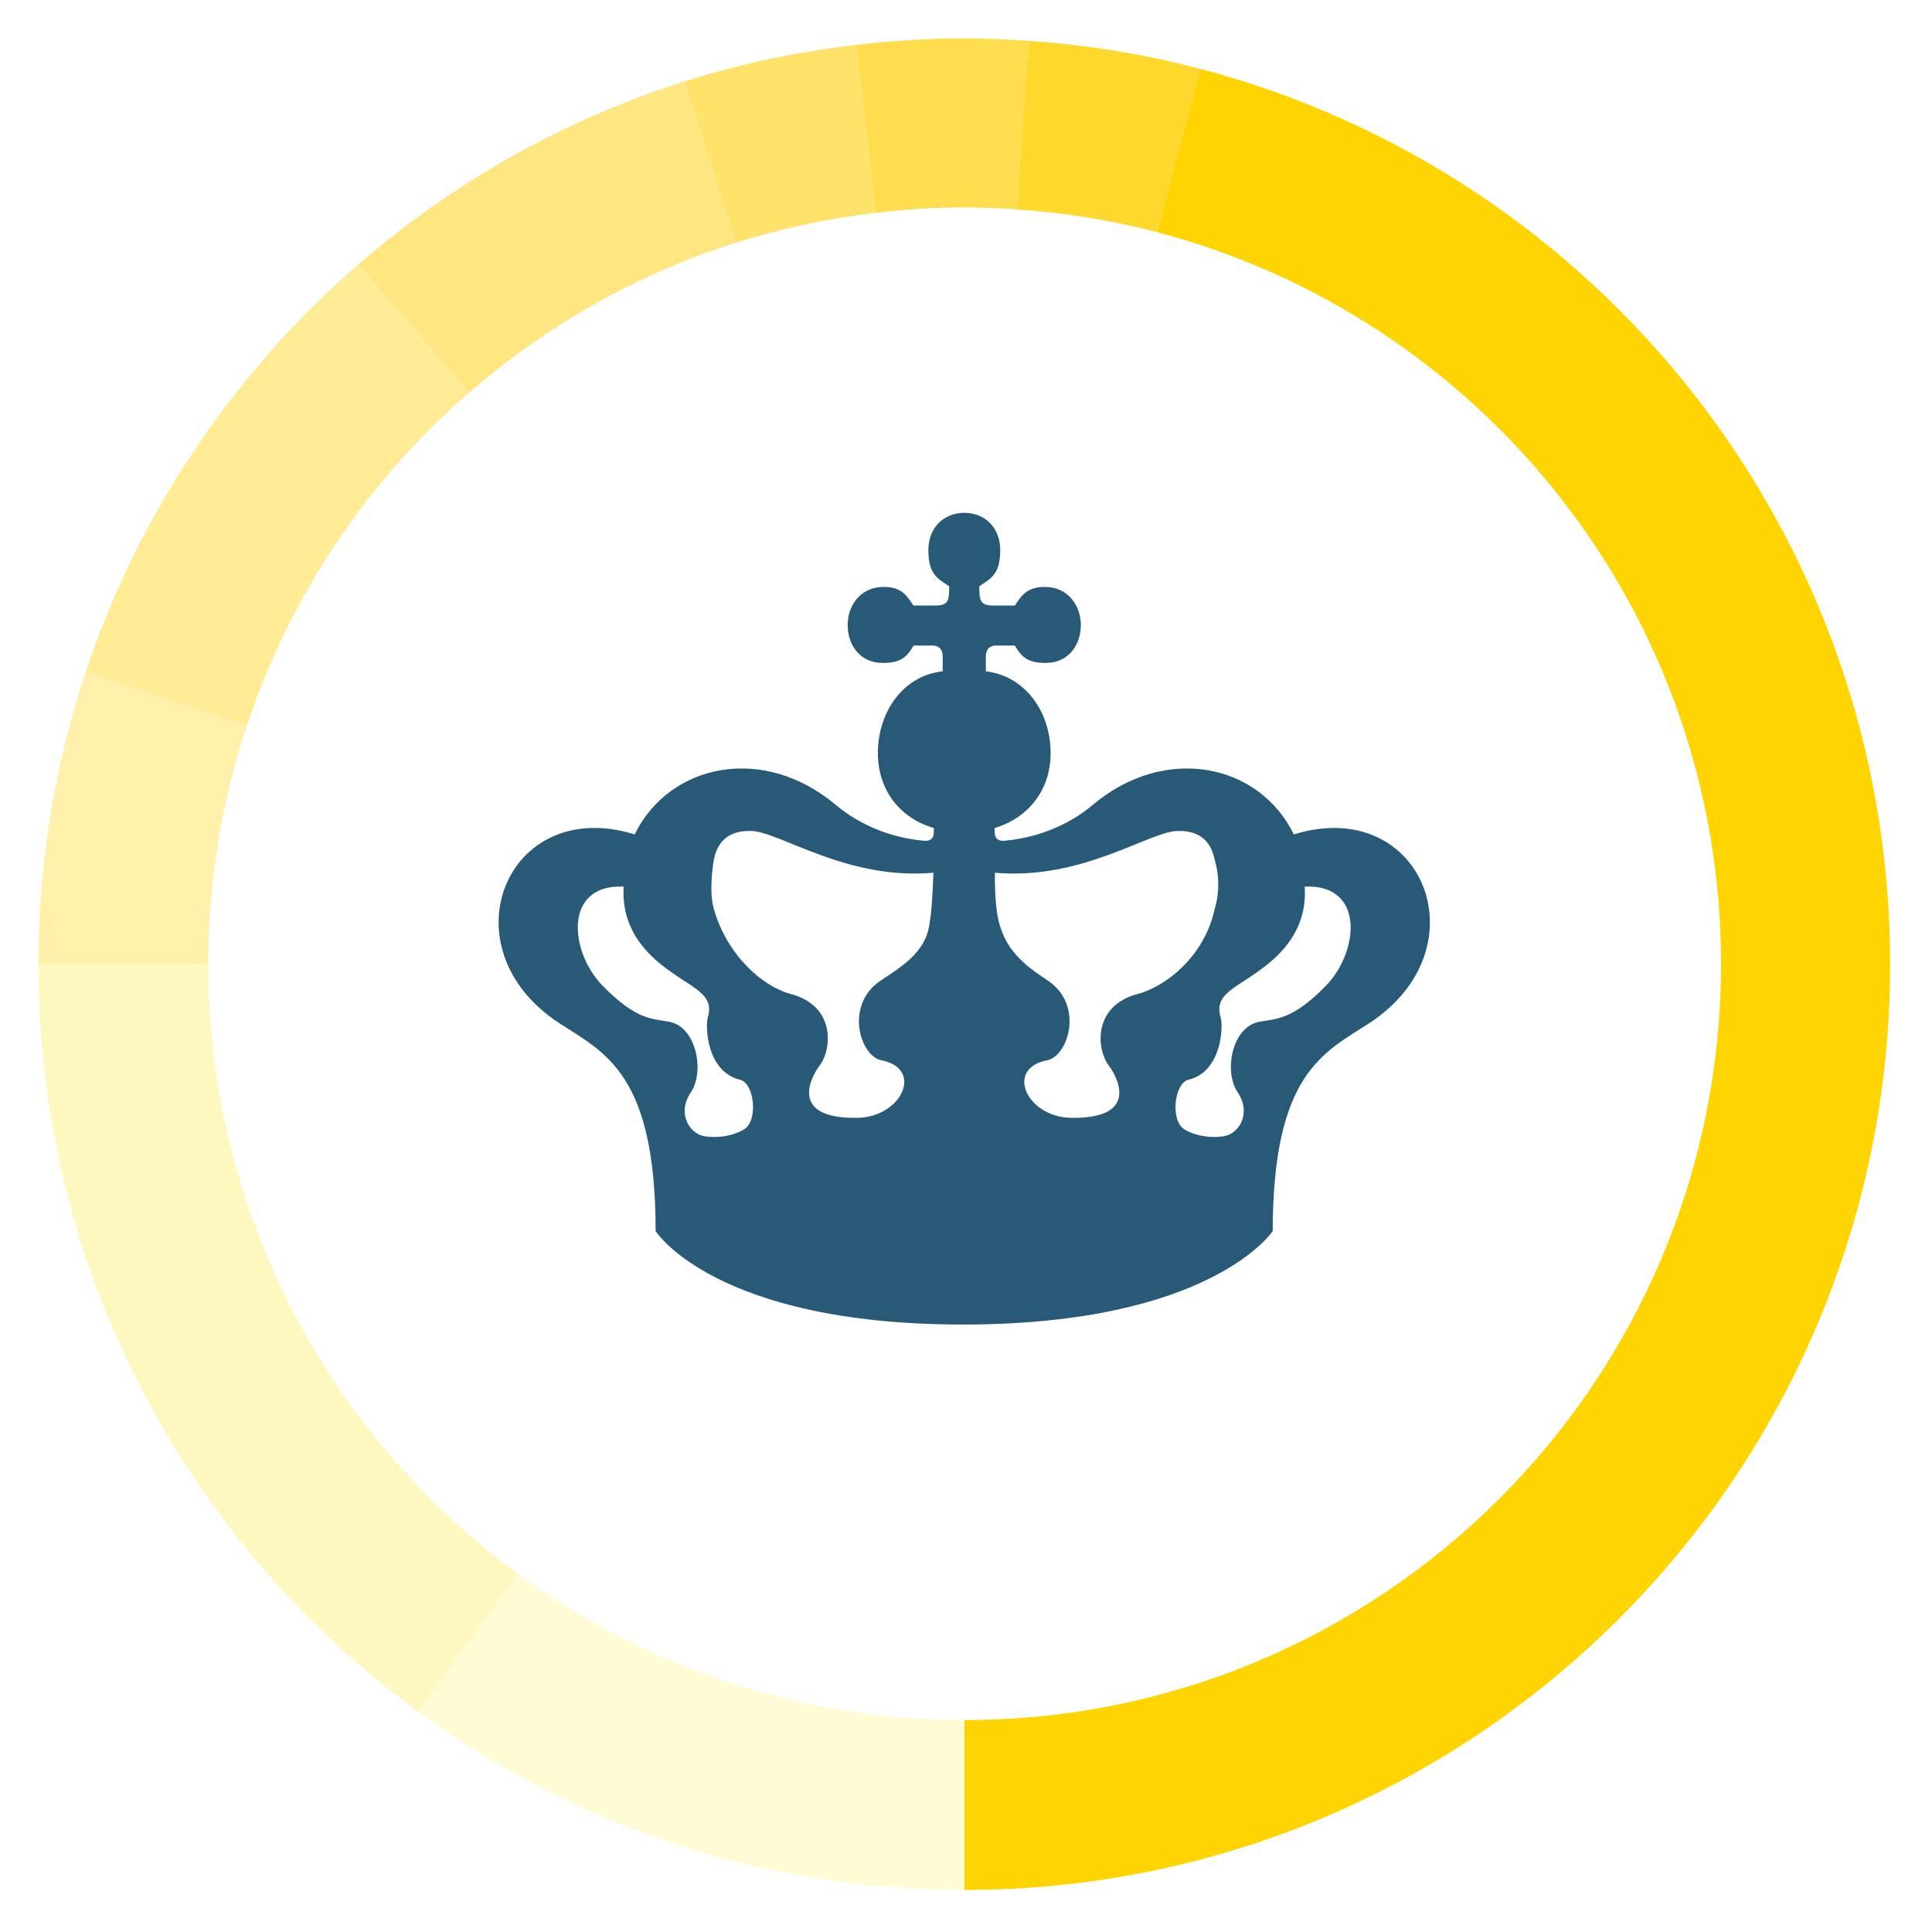
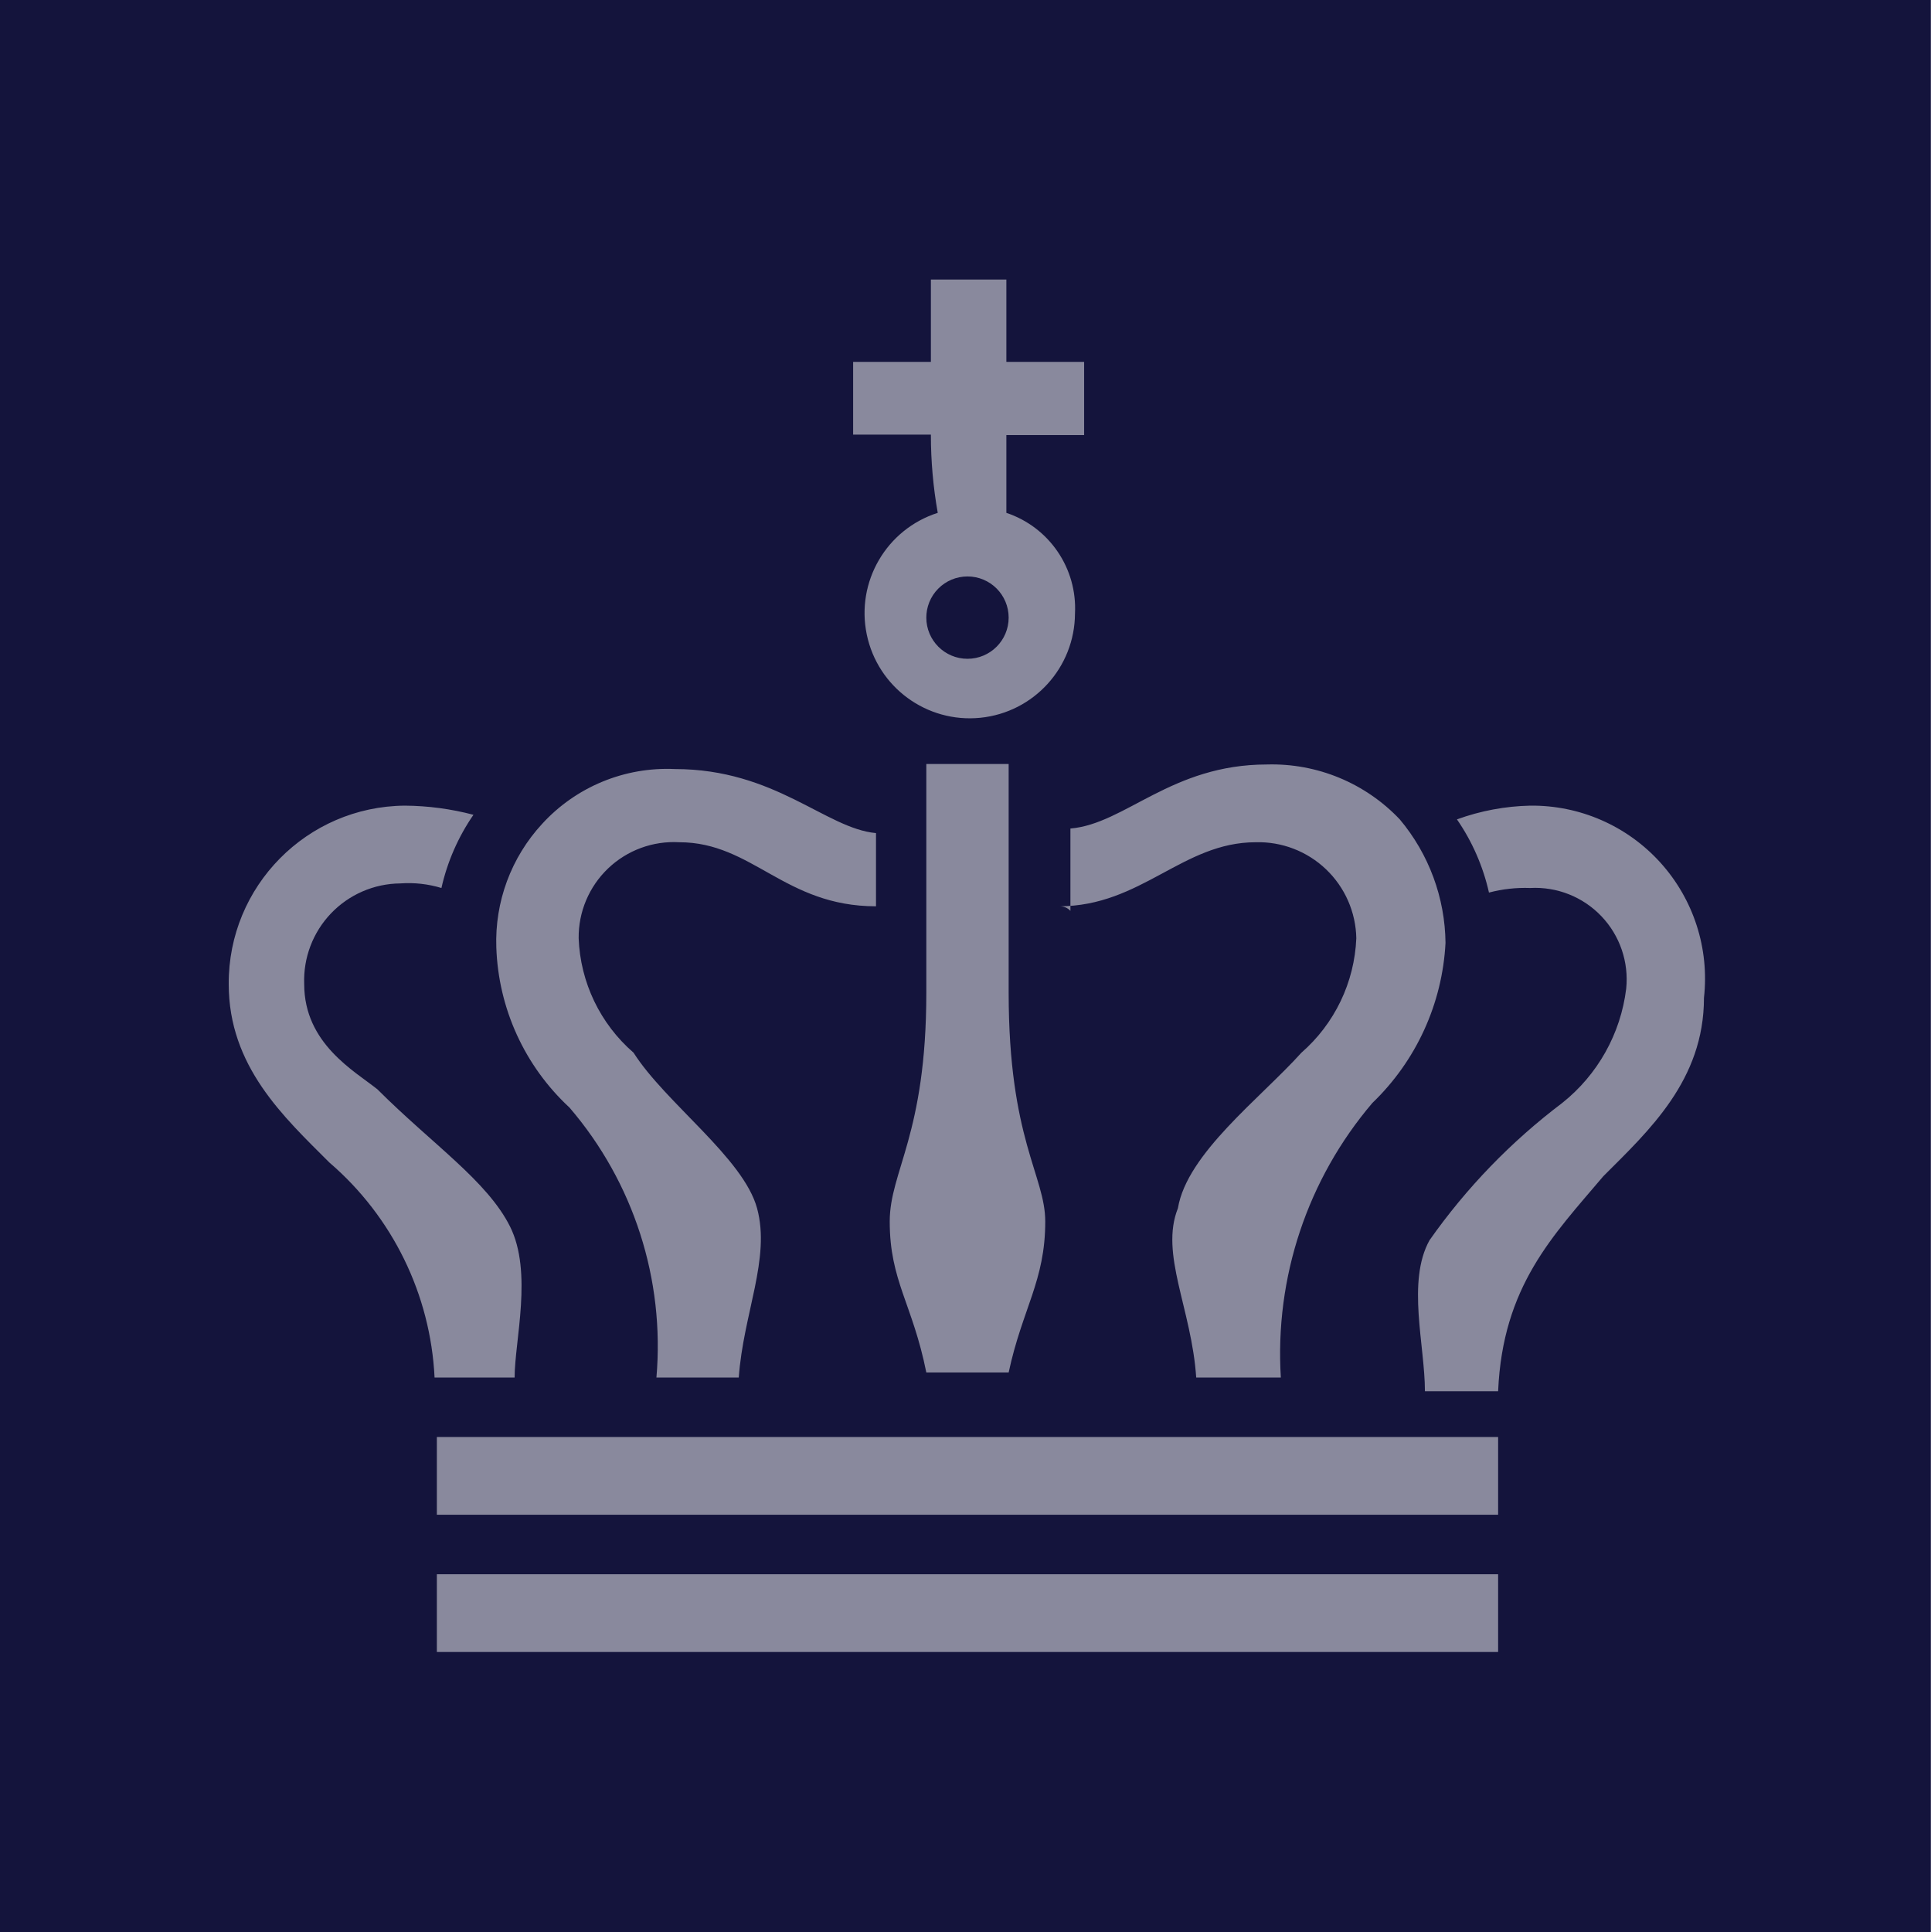
- <svg xmlns="http://www.w3.org/2000/svg" width="100%" height="100%" viewBox="0 0 314 314" version="1.1" xml:space="preserve" style="fill-rule:evenodd;clip-rule:evenodd;stroke-linejoin:round;stroke-miterlimit:1.414;">
-   <path d="M195.069,11.194l-7.027,26.537c52.767,13.848 91.67,61.815 91.67,118.903c0,67.897 -55.037,122.921 -122.933,122.921c-0.018,0 -0.057,0 -0.069,0l0,27.614c83.091,0 150.487,-67.377 150.487,-150.46c0,-69.844 -47.61,-128.568 -112.128,-145.515Z" style="fill:#ffd400;fill-rule:nonzero;" />
-   <path d="M156.779,33.704c2.853,0 5.674,0.141 8.479,0.339l1.906,-27.404c-3.457,-0.228 -6.941,-0.399 -10.454,-0.399c-5.95,0 -11.804,0.387 -17.578,1.056l3.199,27.293c4.753,-0.564 9.554,-0.885 14.448,-0.885Z" style="fill:#ffdd4f;fill-rule:nonzero;" />
-   <path d="M188.042,37.731l7.027,-26.537c-9.008,-2.379 -18.33,-3.898 -27.905,-4.555l-1.906,27.404c7.805,0.516 15.447,1.765 22.784,3.688Z" style="fill:#ffd82e;fill-rule:nonzero;" />
-   <path d="M33.849,156.709l-27.608,0c0,49.89 24.307,94.089 61.703,121.469l16.299,-22.324c-30.503,-22.346 -50.355,-58.421 -50.394,-99.145Z" style="fill:#fff7c0;fill-rule:nonzero;" />
-   <path d="M84.243,255.854l-16.299,22.324c24.878,18.216 55.565,28.991 88.766,28.991l0,-27.614c-27.113,-0.018 -52.126,-8.837 -72.467,-23.701Z" style="fill:#fffcd5;fill-rule:nonzero;" />
-   <path d="M33.849,156.634c0,-13.538 2.238,-26.549 6.283,-38.728l-26.192,-8.708c-4.975,14.943 -7.699,30.897 -7.699,47.511l27.608,0c0,-0.03 0,-0.054 0,-0.075Z" style="fill:#fff1ab;fill-rule:nonzero;" />
-   <path d="M142.331,34.589l-3.199,-27.293c-9.595,1.102 -18.93,3.112 -27.884,5.941l8.303,26.222c7.339,-2.322 14.964,-3.963 22.78,-4.87Z" style="fill:#ffe26a;fill-rule:nonzero;" />
-   <path d="M119.551,39.459l-8.303,-26.222c-19.755,6.26 -37.729,16.504 -53.038,29.766l18.034,20.812c12.476,-10.847 27.179,-19.246 43.307,-24.356Z" style="fill:#ffe681;fill-rule:nonzero;" />
-   <path d="M76.244,63.815l-18.034,-20.812c-20.184,17.505 -35.643,40.291 -44.27,66.195l26.192,8.708c7.012,-21.172 19.627,-39.781 36.112,-54.091Z" style="fill:#ffec95;fill-rule:nonzero;" />
-   <path d="M212.058,144.092c0.129,2.736 -0.015,7.816 -6.151,12.716c-4.666,3.739 -8.705,4.537 -7.525,8.51c0.474,1.617 0.135,8.878 -5.215,10.163c-2.329,0.573 -2.974,6.538 -0.748,8.017c1.087,0.714 3.394,1.581 6.377,1.194c2.586,-0.351 4.659,-3.762 2.352,-7.174c-2.25,-3.286 -0.984,-10.511 3.403,-11.426c2.709,-0.564 5.299,-0.105 10.943,-5.884c5.398,-5.545 6.37,-16.539 -3.436,-16.116Zm-114.114,16.116c5.638,5.779 8.227,5.32 10.949,5.884c4.348,0.915 5.626,8.14 3.396,11.426c-2.325,3.412 -0.246,6.823 2.335,7.174c2.988,0.387 5.308,-0.48 6.382,-1.194c2.245,-1.479 1.587,-7.444 -0.732,-8.017c-5.38,-1.285 -5.686,-8.546 -5.23,-10.163c1.185,-3.973 -2.878,-4.771 -7.534,-8.51c-6.131,-4.9 -6.26,-9.98 -6.161,-12.716c-9.793,-0.423 -8.824,10.571 -3.405,16.116Zm53.761,-18.367c-14.121,1.255 -24.95,-6.664 -29.616,-6.793c-2.151,-0.039 -5.227,0.453 -6.07,4.654c0,0 -0.903,4.858 0,8.03c2.122,7.471 7.898,12.623 12.528,13.823c7.333,1.953 6.712,9.068 4.566,11.762c-0.909,1.191 -5.428,8.558 6.272,8.357c7.132,-0.111 10.844,-7.994 3.843,-9.359c-3.441,-0.669 -6.061,-9.059 0,-13.01c3.985,-2.614 7.433,-4.888 7.901,-9.611c0.369,-1.71 0.576,-7.853 0.576,-7.853Zm10.598,7.853c1.143,4.618 3.927,6.997 7.9,9.611c6.061,3.951 3.442,12.341 0,13.01c-6.988,1.365 -3.276,9.248 3.844,9.359c11.663,0.201 7.174,-7.166 6.253,-8.357c-2.136,-2.694 -2.754,-9.809 4.567,-11.762c4.654,-1.2 10.946,-6.223 12.542,-13.823c1.324,-4.168 0,-8.03 0,-8.03c-0.84,-4.201 -3.921,-4.693 -6.043,-4.654c-4.678,0.129 -15.507,8.048 -29.663,6.793c0,0 -0.12,4.864 0.6,7.853Zm-5.8,65.577c-40.34,0 -49.945,-15.183 -49.945,-15.183c-0.012,-25.598 -8.263,-28.985 -15.617,-33.768c-18.829,-12.248 -8.603,-37.156 12.209,-30.708c5.653,-11.54 20.938,-14.723 32.73,-4.753c2.349,1.969 7.12,5.104 14.187,5.776c1.851,0.183 1.707,-1.134 1.707,-2.061c-5.527,-1.593 -9.137,-6.205 -9.098,-12.317c0.078,-6.748 4.237,-12.486 10.538,-13.152l0,-2.367c0,-1.993 -1.716,-1.818 -1.716,-1.818l-3.019,0c-0.996,1.71 -1.962,2.919 -5.251,2.82c-3.516,-0.111 -5.446,-2.95 -5.455,-6.103c-0.036,-3.193 2.056,-6.112 5.542,-6.241c3.094,-0.111 4.018,1.296 5.134,3.018l3.604,0c2.106,0 2.211,-0.867 2.211,-3.129c-1.797,-1.243 -3.381,-1.81 -3.381,-5.896c0,-3.499 2.331,-6.001 5.86,-6.046c3.495,0.045 5.818,2.547 5.818,6.046c0,4.086 -1.623,4.653 -3.4,5.896c0,2.262 0.12,3.129 2.23,3.129l3.567,0c1.102,-1.722 2.059,-3.129 5.14,-3.018c3.511,0.129 5.578,3.048 5.566,6.241c-0.033,3.153 -1.944,5.992 -5.461,6.103c-3.276,0.099 -4.255,-1.11 -5.257,-2.82l-3.018,0c0,0 -1.705,-0.175 -1.705,1.818l0,2.367c6.284,0.738 10.454,6.404 10.532,13.152c0.045,6.112 -3.591,10.658 -9.094,12.317c0,0.927 -0.147,2.244 1.695,2.061c7.081,-0.672 11.858,-3.807 14.19,-5.776c11.792,-9.97 27.113,-6.787 32.727,4.753c20.839,-6.448 31.029,18.46 12.23,30.708c-7.384,4.783 -15.624,8.17 -15.654,33.768c0,0 -10.016,15.183 -50.346,15.183Z" style="fill:#285a78;fill-rule:nonzero;" />
+ <svg xmlns="http://www.w3.org/2000/svg" viewBox="0 0 42.21 42.23">
+   <defs>
+     <style>.cls-1{fill:#14143c;}.cls-2{fill:#89899d;}</style>
+   </defs>
+   <g id="Layer_2" data-name="Layer 2">
+     <rect class="cls-1" width="42.21" height="42.23" />
+   </g>
+   <g>
+     <path class="cls-2" d="M11.25,30.11h0c0-.8.4-2.3-.1-3.3s-1.7-1.8-2.9-3c-.5-.4-1.6-1-1.6-2.3a2.12,2.12,0,0,1,2.1-2.2,2.48,2.48,0,0,1,.9.1,4.59,4.59,0,0,1,.7-1.6,6.05,6.05,0,0,0-1.5-.2A3.88,3.88,0,0,0,5,21.51c0,1.8,1.2,2.9,2.2,3.9a6.62,6.62,0,0,1,2.3,4.7Zm-1.7,3h23.2v-1.7H9.55Zm0,3h23.2v-1.7H9.55Zm4.8-6h1.8c.1-1.4.7-2.6.4-3.7s-2-2.3-2.7-3.4a3.48,3.48,0,0,1-1.2-2.5,2.08,2.08,0,0,1,2.2-2.1c1.6,0,2.3,1.4,4.3,1.4v-1.6c-1.1-.1-2.2-1.4-4.4-1.4a3.7,3.7,0,0,0-2.9,1.2,3.78,3.78,0,0,0-1,2.7,5,5,0,0,0,1.6,3.5A8,8,0,0,1,14.35,30.11Zm19.1-12.5a5,5,0,0,0-1.6.3,4.59,4.59,0,0,1,.7,1.6,3.08,3.08,0,0,1,.9-.1,2,2,0,0,1,2.1,2.2,3.78,3.78,0,0,1-1.4,2.5,13.46,13.46,0,0,0-2.9,3c-.5.9-.1,2.3-.1,3.3h1.6c.1-2.3,1.2-3.4,2.3-4.7,1-1,2.2-2.1,2.2-3.9A3.78,3.78,0,0,0,33.45,17.61Zm-10.3,2.2c1.8,0,2.7-1.4,4.3-1.4a2.14,2.14,0,0,1,2.2,2.1,3.51,3.51,0,0,1-1.2,2.5c-.9,1-2.5,2.2-2.7,3.4-.4,1,.3,2.2.4,3.7H28a8.45,8.45,0,0,1,2-6,5.23,5.23,0,0,0,1.6-3.5,4.27,4.27,0,0,0-1-2.7,3.85,3.85,0,0,0-2.9-1.2c-2.1,0-3.1,1.3-4.3,1.4v1.8A.31.31,0,0,0,23.15,19.81ZM22.05,30h0c.3-1.4.8-2,.8-3.3,0-1-.8-1.8-.8-5h0v-5h-1.8v5h0c0,3.1-.8,3.9-.8,5,0,1.3.5,1.8.8,3.3h1.8Zm-1.7-20.5h-1.7V7.91h1.7V6.11H22v1.8h1.7v1.6H22v1.7a2.2,2.2,0,0,1,1.5,2.2,2.3,2.3,0,1,1-3-2.2A9.7,9.7,0,0,1,20.35,9.51Zm-.1,4a.9.9,0,1,0,.9-.9A.9.9,0,0,0,20.25,13.51Z" />
+   </g>
</svg>
